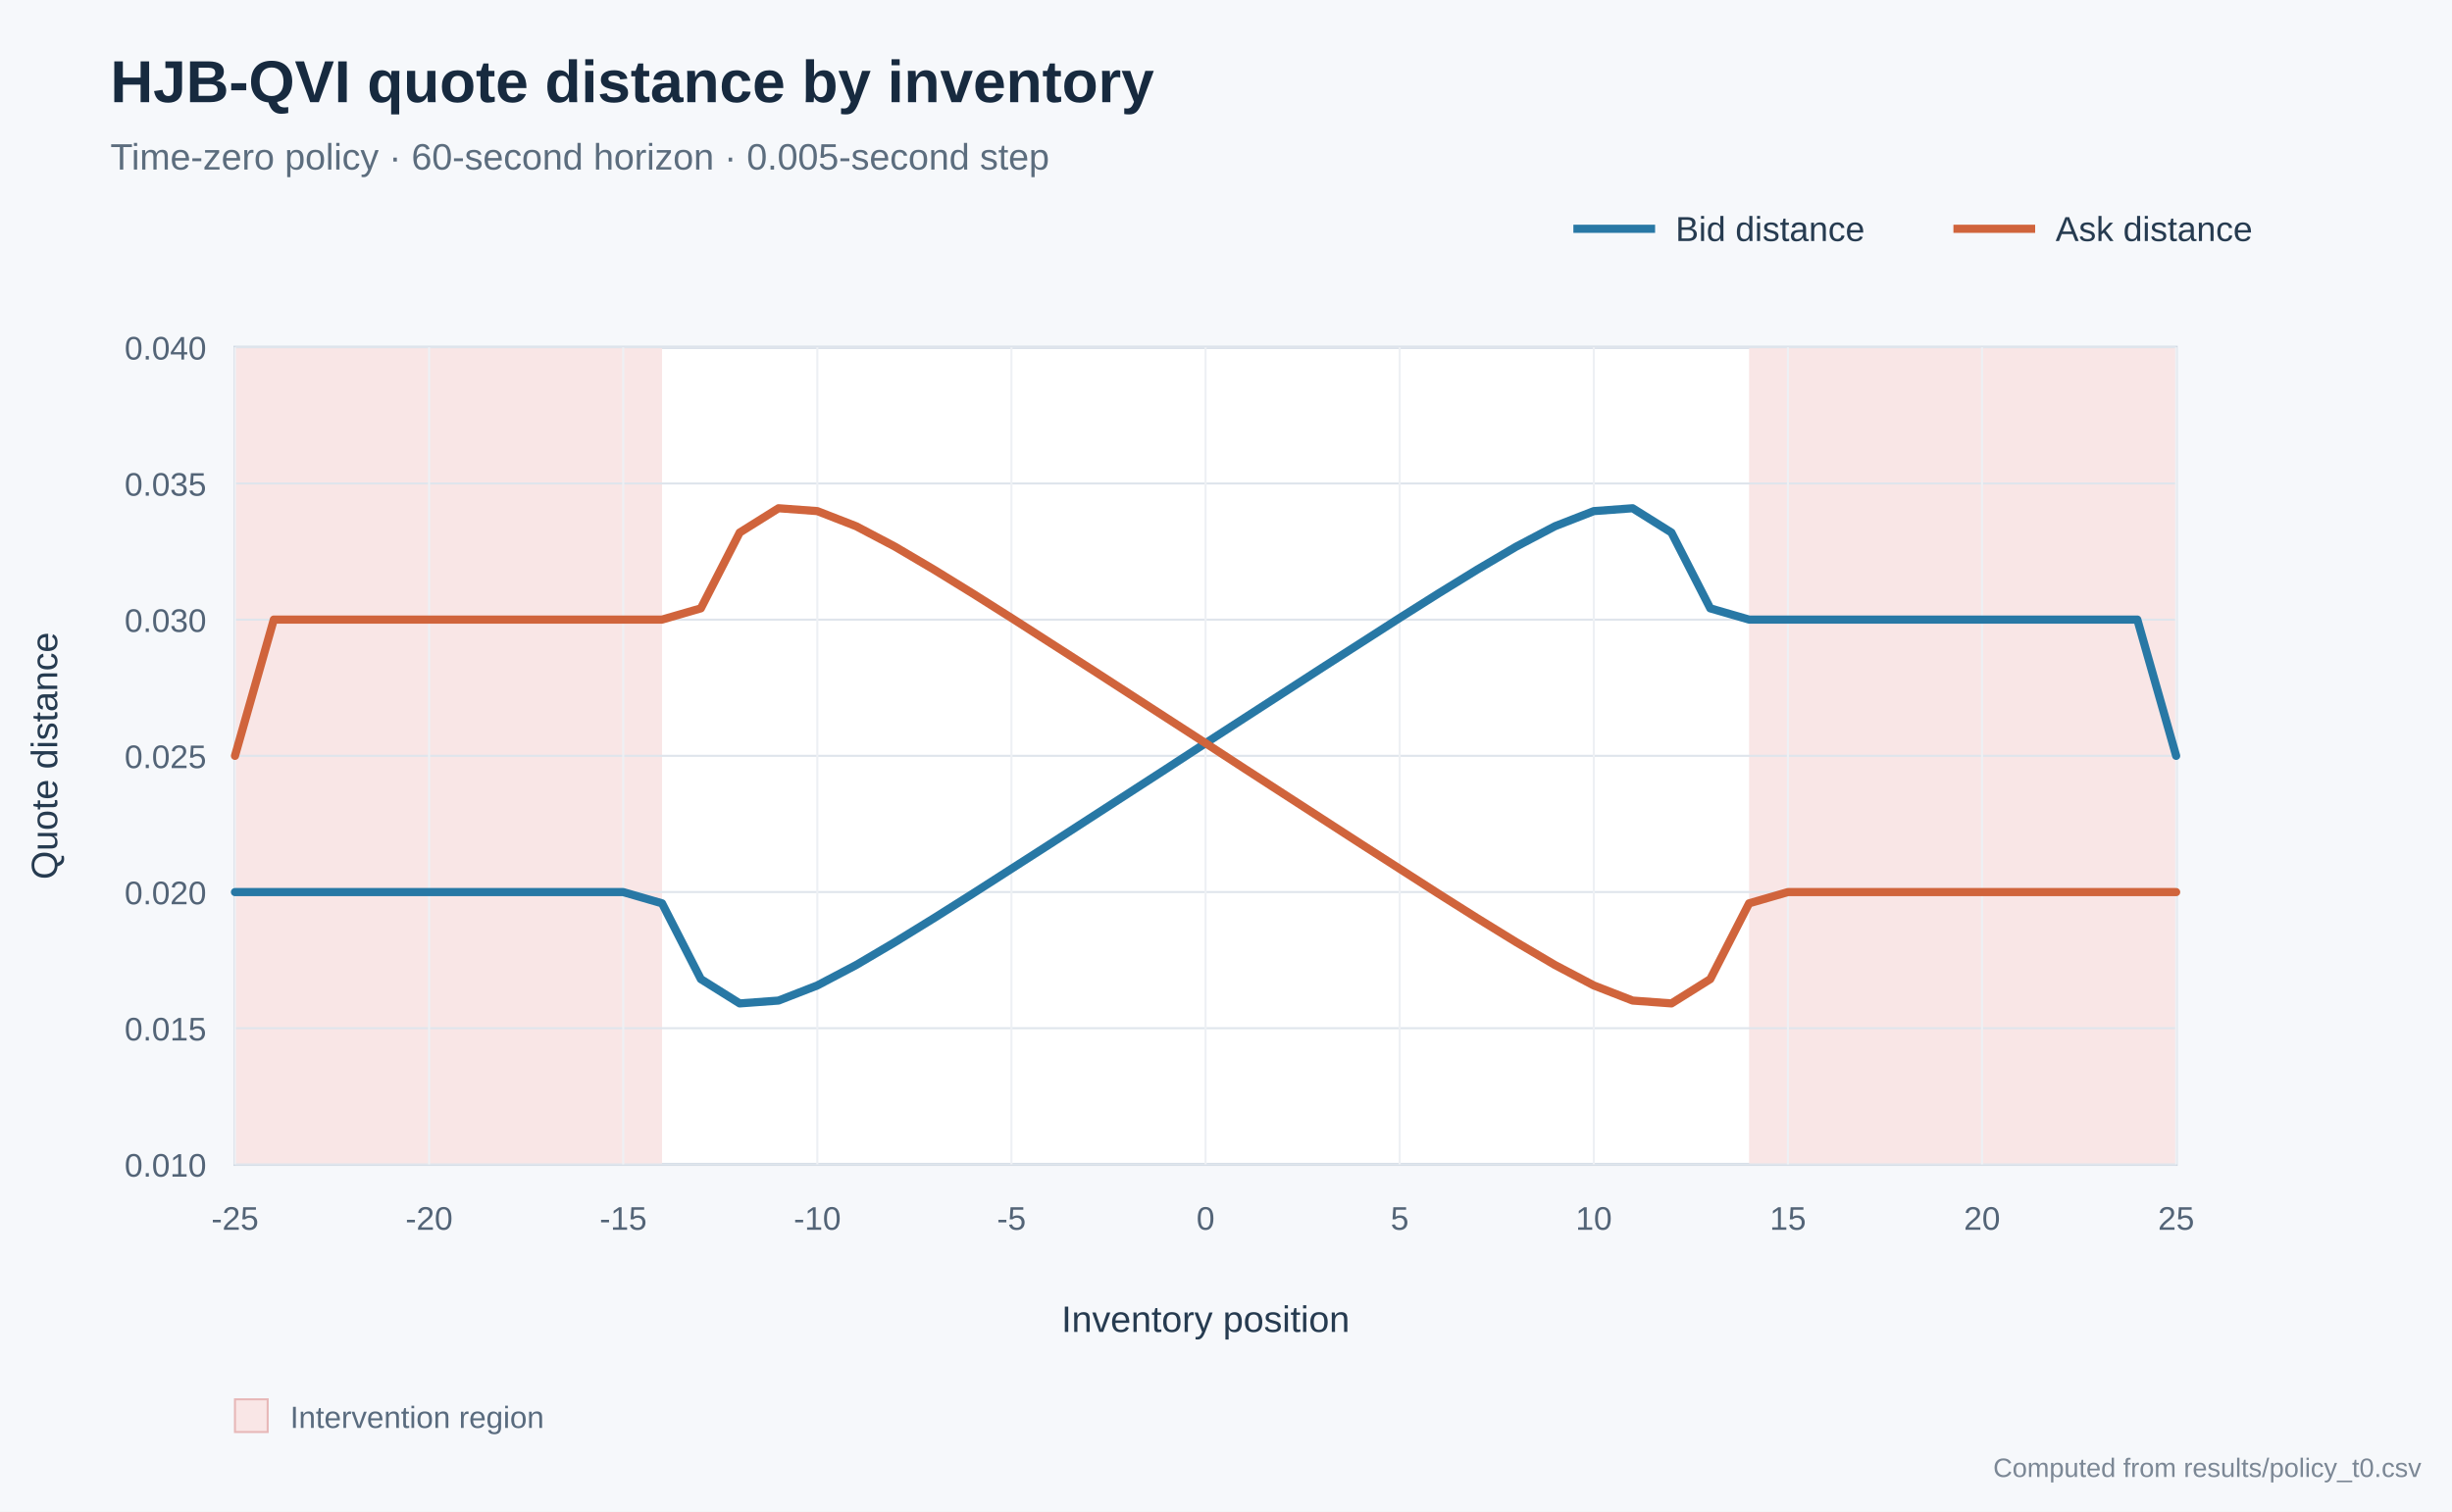
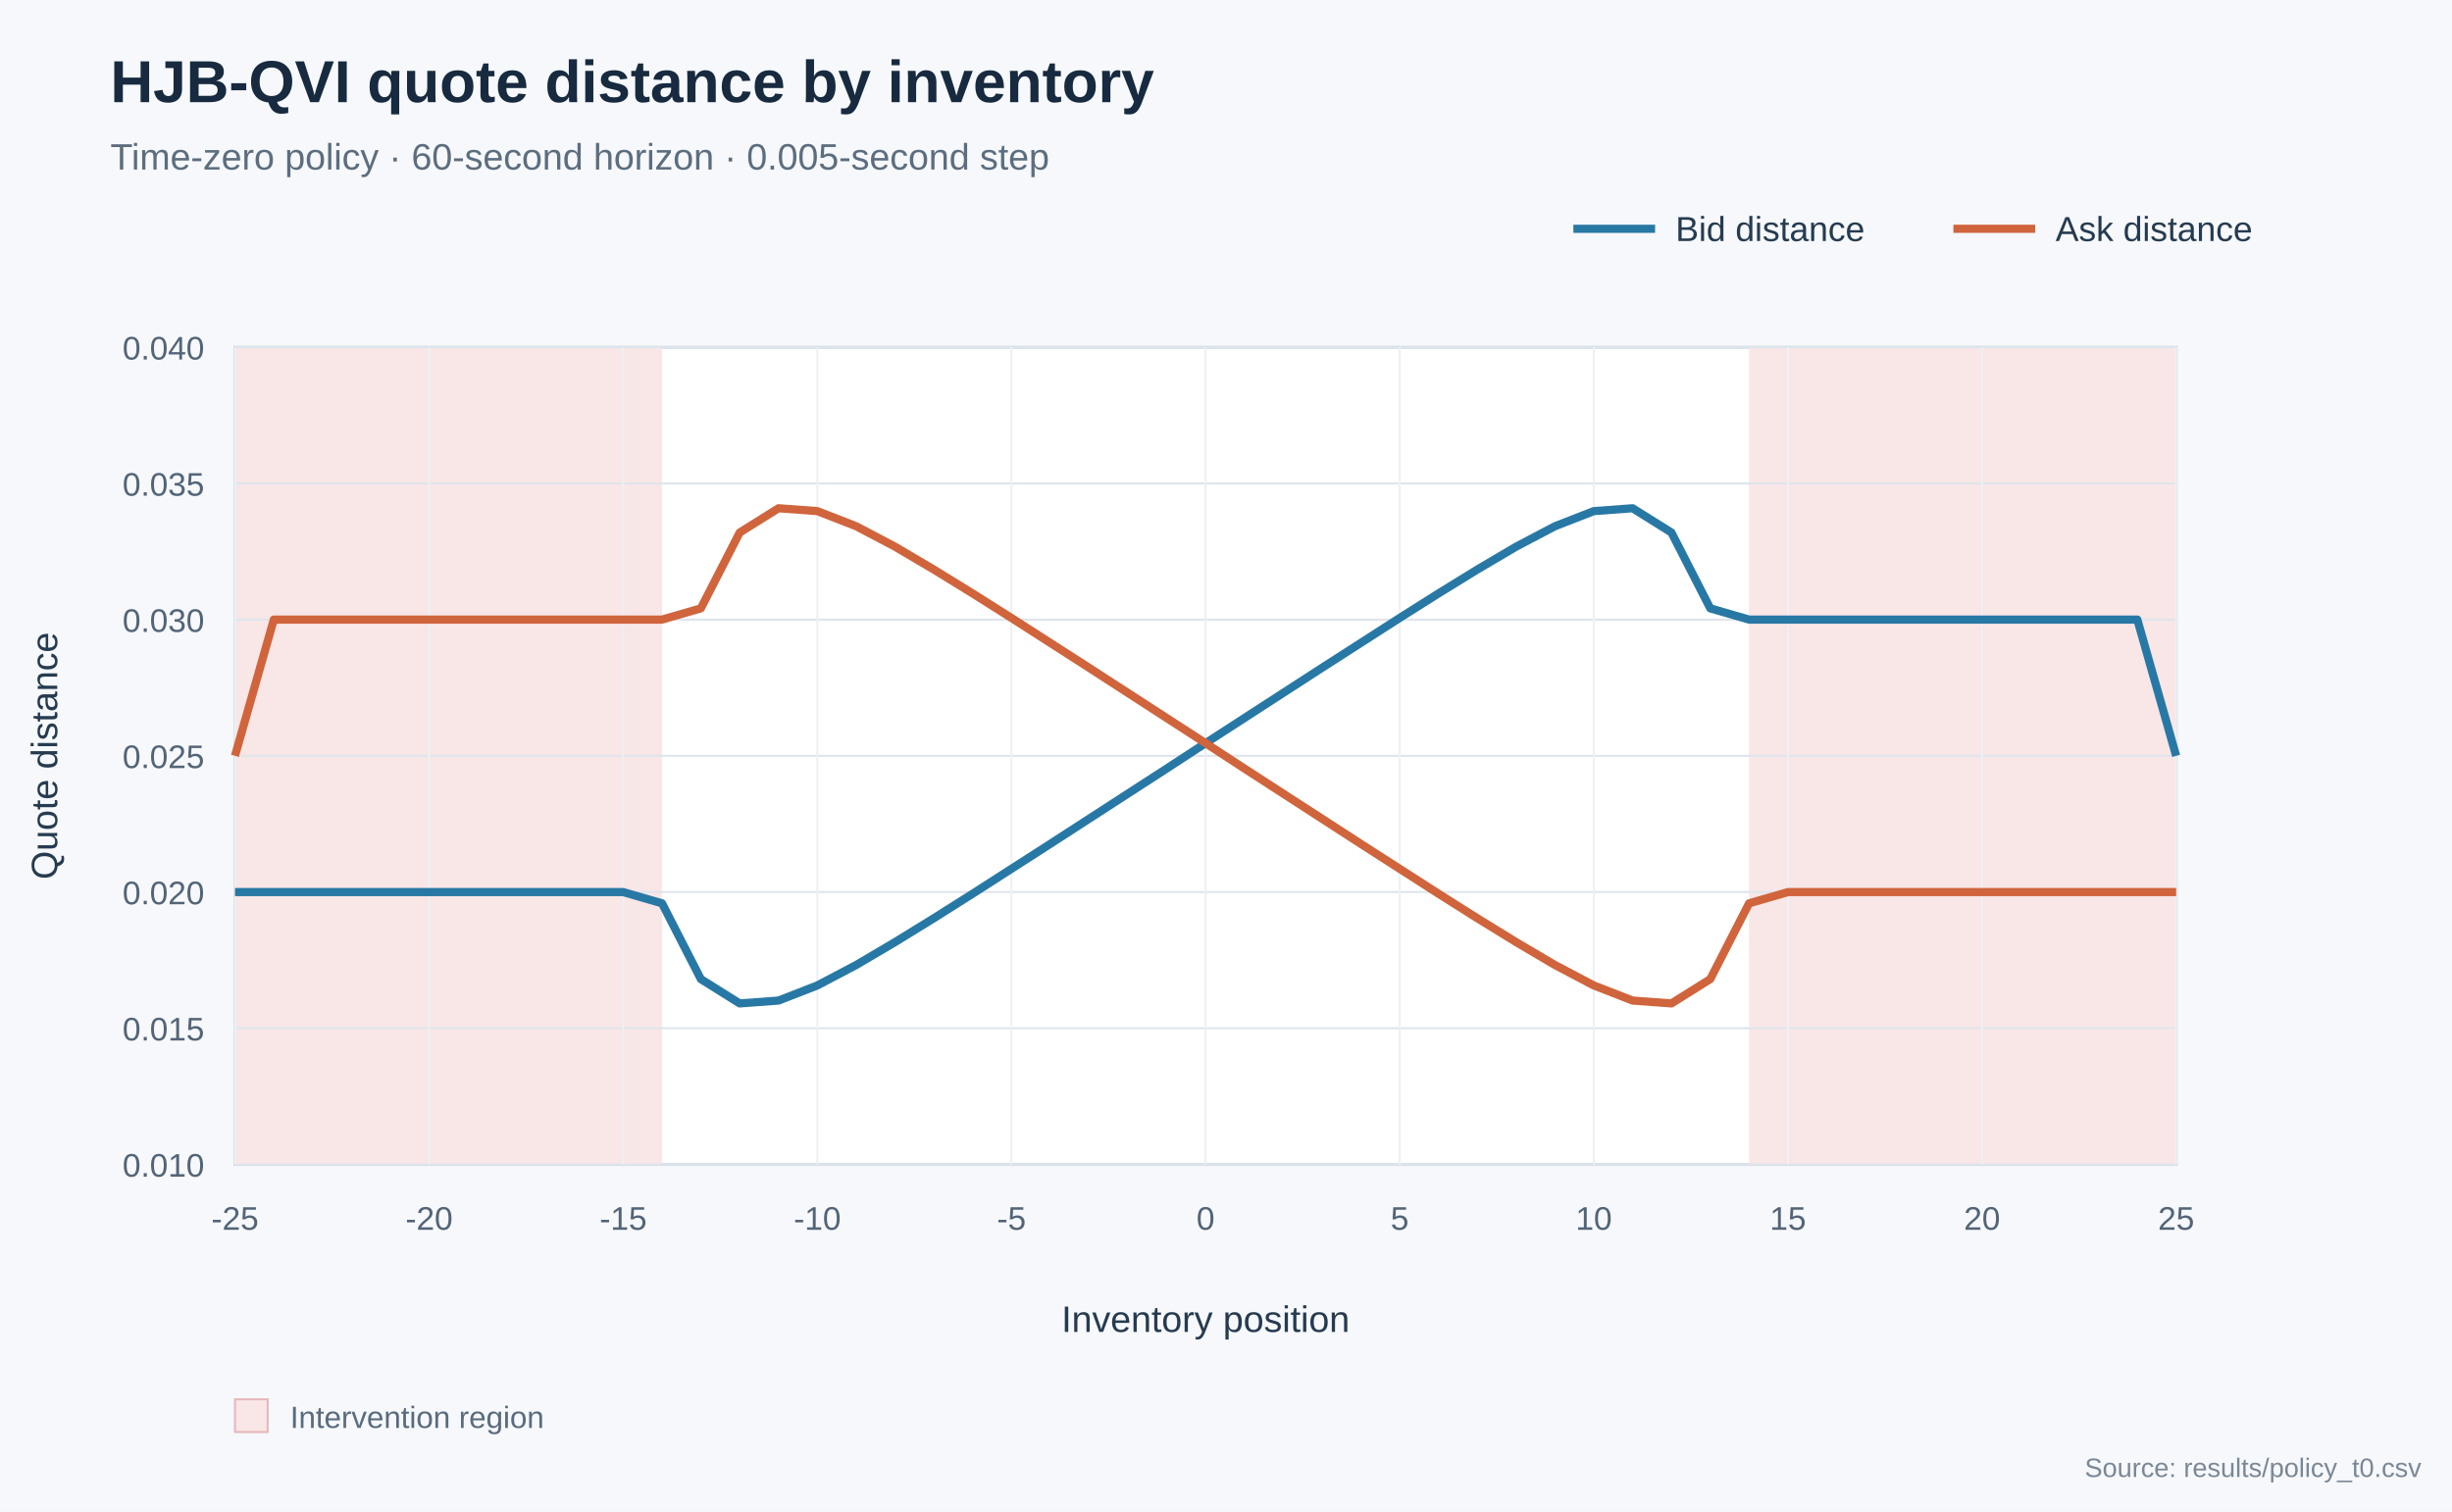
<svg xmlns="http://www.w3.org/2000/svg" width="1200" height="740" viewBox="0 0 1200 740">
  <rect width="1200" height="740" fill="#f6f8fb" />
  <text x="54" y="50" font-family="Arial,sans-serif" font-size="29" font-weight="700" fill="#172a3f">HJB-QVI quote distance by inventory</text>
  <text x="54" y="83" font-family="Arial,sans-serif" font-size="18" fill="#5c6d7e">Time-zero policy · 60-second horizon · 0.005-second step</text>
  <rect x="115" y="170" width="950" height="400" fill="#ffffff" stroke="#cfd8e3" stroke-width="1.5" />
  <rect x="115" y="170" width="209" height="400" fill="#f9e6e6" />
  <rect x="856" y="170" width="209" height="400" fill="#f9e6e6" />
-   <line x1="115" y1="570" x2="1065" y2="570" stroke="#dfe5ec" stroke-width="1" />
-   <text x="101" y="576" text-anchor="end" font-family="Arial,sans-serif" font-size="16" fill="#536477">0.010</text>
-   <line x1="115" y1="503.333" x2="1065" y2="503.333" stroke="#dfe5ec" stroke-width="1" />
-   <text x="101" y="509.333" text-anchor="end" font-family="Arial,sans-serif" font-size="16" fill="#536477">0.015</text>
-   <line x1="115" y1="436.667" x2="1065" y2="436.667" stroke="#dfe5ec" stroke-width="1" />
-   <text x="101" y="442.667" text-anchor="end" font-family="Arial,sans-serif" font-size="16" fill="#536477">0.020</text>
-   <line x1="115" y1="370" x2="1065" y2="370" stroke="#dfe5ec" stroke-width="1" />
-   <text x="101" y="376" text-anchor="end" font-family="Arial,sans-serif" font-size="16" fill="#536477">0.025</text>
-   <line x1="115" y1="303.333" x2="1065" y2="303.333" stroke="#dfe5ec" stroke-width="1" />
-   <text x="101" y="309.333" text-anchor="end" font-family="Arial,sans-serif" font-size="16" fill="#536477">0.030</text>
-   <line x1="115" y1="236.667" x2="1065" y2="236.667" stroke="#dfe5ec" stroke-width="1" />
-   <text x="101" y="242.667" text-anchor="end" font-family="Arial,sans-serif" font-size="16" fill="#536477">0.035</text>
-   <line x1="115" y1="170" x2="1065" y2="170" stroke="#dfe5ec" stroke-width="1" />
-   <text x="101" y="176" text-anchor="end" font-family="Arial,sans-serif" font-size="16" fill="#536477">0.040</text>
-   <line x1="115" y1="170" x2="115" y2="570" stroke="#edf0f4" stroke-width="1" />
+   <line x1="115" y1="570" x2="1065" y2="570" stroke="#dfe5ec" />
+   <text x="100" y="576" text-anchor="end" font-family="Arial,sans-serif" font-size="16" fill="#536477">0.010</text>
+   <line x1="115" y1="503.333" x2="1065" y2="503.333" stroke="#dfe5ec" />
+   <text x="100" y="509.333" text-anchor="end" font-family="Arial,sans-serif" font-size="16" fill="#536477">0.015</text>
+   <line x1="115" y1="436.667" x2="1065" y2="436.667" stroke="#dfe5ec" />
+   <text x="100" y="442.667" text-anchor="end" font-family="Arial,sans-serif" font-size="16" fill="#536477">0.020</text>
+   <line x1="115" y1="370" x2="1065" y2="370" stroke="#dfe5ec" />
+   <text x="100" y="376" text-anchor="end" font-family="Arial,sans-serif" font-size="16" fill="#536477">0.025</text>
+   <line x1="115" y1="303.333" x2="1065" y2="303.333" stroke="#dfe5ec" />
+   <text x="100" y="309.333" text-anchor="end" font-family="Arial,sans-serif" font-size="16" fill="#536477">0.030</text>
+   <line x1="115" y1="236.667" x2="1065" y2="236.667" stroke="#dfe5ec" />
+   <text x="100" y="242.667" text-anchor="end" font-family="Arial,sans-serif" font-size="16" fill="#536477">0.035</text>
+   <line x1="115" y1="170" x2="1065" y2="170" stroke="#dfe5ec" />
+   <text x="100" y="176" text-anchor="end" font-family="Arial,sans-serif" font-size="16" fill="#536477">0.040</text>
+   <line x1="115" y1="170" x2="115" y2="570" stroke="#edf0f4" />
  <text x="115" y="602" text-anchor="middle" font-family="Arial,sans-serif" font-size="16" fill="#536477">-25</text>
-   <line x1="210" y1="170" x2="210" y2="570" stroke="#edf0f4" stroke-width="1" />
+   <line x1="210" y1="170" x2="210" y2="570" stroke="#edf0f4" />
  <text x="210" y="602" text-anchor="middle" font-family="Arial,sans-serif" font-size="16" fill="#536477">-20</text>
-   <line x1="305" y1="170" x2="305" y2="570" stroke="#edf0f4" stroke-width="1" />
+   <line x1="305" y1="170" x2="305" y2="570" stroke="#edf0f4" />
  <text x="305" y="602" text-anchor="middle" font-family="Arial,sans-serif" font-size="16" fill="#536477">-15</text>
-   <line x1="400" y1="170" x2="400" y2="570" stroke="#edf0f4" stroke-width="1" />
+   <line x1="400" y1="170" x2="400" y2="570" stroke="#edf0f4" />
  <text x="400" y="602" text-anchor="middle" font-family="Arial,sans-serif" font-size="16" fill="#536477">-10</text>
-   <line x1="495" y1="170" x2="495" y2="570" stroke="#edf0f4" stroke-width="1" />
+   <line x1="495" y1="170" x2="495" y2="570" stroke="#edf0f4" />
  <text x="495" y="602" text-anchor="middle" font-family="Arial,sans-serif" font-size="16" fill="#536477">-5</text>
-   <line x1="590" y1="170" x2="590" y2="570" stroke="#edf0f4" stroke-width="1" />
+   <line x1="590" y1="170" x2="590" y2="570" stroke="#edf0f4" />
  <text x="590" y="602" text-anchor="middle" font-family="Arial,sans-serif" font-size="16" fill="#536477">0</text>
-   <line x1="685" y1="170" x2="685" y2="570" stroke="#edf0f4" stroke-width="1" />
+   <line x1="685" y1="170" x2="685" y2="570" stroke="#edf0f4" />
  <text x="685" y="602" text-anchor="middle" font-family="Arial,sans-serif" font-size="16" fill="#536477">5</text>
-   <line x1="780" y1="170" x2="780" y2="570" stroke="#edf0f4" stroke-width="1" />
+   <line x1="780" y1="170" x2="780" y2="570" stroke="#edf0f4" />
  <text x="780" y="602" text-anchor="middle" font-family="Arial,sans-serif" font-size="16" fill="#536477">10</text>
-   <line x1="875" y1="170" x2="875" y2="570" stroke="#edf0f4" stroke-width="1" />
+   <line x1="875" y1="170" x2="875" y2="570" stroke="#edf0f4" />
  <text x="875" y="602" text-anchor="middle" font-family="Arial,sans-serif" font-size="16" fill="#536477">15</text>
-   <line x1="970" y1="170" x2="970" y2="570" stroke="#edf0f4" stroke-width="1" />
+   <line x1="970" y1="170" x2="970" y2="570" stroke="#edf0f4" />
  <text x="970" y="602" text-anchor="middle" font-family="Arial,sans-serif" font-size="16" fill="#536477">20</text>
-   <line x1="1065" y1="170" x2="1065" y2="570" stroke="#edf0f4" stroke-width="1" />
+   <line x1="1065" y1="170" x2="1065" y2="570" stroke="#edf0f4" />
  <text x="1065" y="602" text-anchor="middle" font-family="Arial,sans-serif" font-size="16" fill="#536477">25</text>
-   <path d="M 115.0 436.7 L 134.0 436.7 L 153.0 436.7 L 172.0 436.7 L 191.0 436.7 L 210.0 436.7 L 229.0 436.7 L 248.0 436.7 L 267.0 436.7 L 286.0 436.7 L 305.0 436.7 L 324.0 442.2 L 343.0 479.3 L 362.0 491.2 L 381.0 489.8 L 400.0 482.4 L 419.0 472.4 L 438.0 461.2 L 457.0 449.5 L 476.0 437.5 L 495.0 425.3 L 514.0 413.1 L 533.0 400.8 L 552.0 388.5 L 571.0 376.2 L 590.0 363.8 L 609.0 351.5 L 628.0 339.2 L 647.0 326.9 L 666.0 314.7 L 685.0 302.5 L 704.0 290.5 L 723.0 278.8 L 742.0 267.6 L 761.0 257.6 L 780.0 250.2 L 799.0 248.8 L 818.0 260.7 L 837.0 297.8 L 856.0 303.3 L 875.0 303.3 L 894.0 303.3 L 913.0 303.3 L 932.0 303.3 L 951.0 303.3 L 970.0 303.3 L 989.0 303.3 L 1008.0 303.3 L 1027.0 303.3 L 1046.0 303.3 L 1065.0 370.0" fill="none" stroke="#2878a5" stroke-width="4" stroke-linejoin="round" stroke-linecap="round" />
-   <path d="M 115.0 370.0 L 134.0 303.3 L 153.0 303.3 L 172.0 303.3 L 191.0 303.3 L 210.0 303.3 L 229.0 303.3 L 248.0 303.3 L 267.0 303.3 L 286.0 303.3 L 305.0 303.3 L 324.0 303.3 L 343.0 297.8 L 362.0 260.7 L 381.0 248.8 L 400.0 250.2 L 419.0 257.6 L 438.0 267.6 L 457.0 278.8 L 476.0 290.5 L 495.0 302.5 L 514.0 314.7 L 533.0 326.9 L 552.0 339.2 L 571.0 351.5 L 590.0 363.8 L 609.0 376.2 L 628.0 388.5 L 647.0 400.8 L 666.0 413.1 L 685.0 425.3 L 704.0 437.5 L 723.0 449.5 L 742.0 461.2 L 761.0 472.4 L 780.0 482.4 L 799.0 489.8 L 818.0 491.2 L 837.0 479.3 L 856.0 442.2 L 875.0 436.7 L 894.0 436.7 L 913.0 436.7 L 932.0 436.7 L 951.0 436.7 L 970.0 436.7 L 989.0 436.7 L 1008.0 436.7 L 1027.0 436.7 L 1046.0 436.7 L 1065.0 436.7" fill="none" stroke="#d0643c" stroke-width="4" stroke-linejoin="round" stroke-linecap="round" />
+   <path d="M 115.0 436.7 L 134.0 436.7 L 153.0 436.7 L 172.0 436.7 L 191.0 436.7 L 210.0 436.7 L 229.0 436.7 L 248.0 436.7 L 267.0 436.7 L 286.0 436.7 L 305.0 436.7 L 324.0 442.2 L 343.0 479.3 L 362.0 491.2 L 381.0 489.8 L 400.0 482.4 L 419.0 472.4 L 438.0 461.2 L 457.0 449.5 L 476.0 437.5 L 495.0 425.3 L 514.0 413.1 L 533.0 400.8 L 552.0 388.5 L 571.0 376.2 L 590.0 363.8 L 609.0 351.5 L 628.0 339.2 L 647.0 326.9 L 666.0 314.7 L 685.0 302.5 L 704.0 290.5 L 723.0 278.8 L 742.0 267.6 L 761.0 257.6 L 780.0 250.2 L 799.0 248.8 L 818.0 260.7 L 837.0 297.8 L 856.0 303.3 L 875.0 303.3 L 894.0 303.3 L 913.0 303.3 L 932.0 303.3 L 951.0 303.3 L 970.0 303.3 L 989.0 303.3 L 1008.0 303.3 L 1027.0 303.3 L 1046.0 303.3 L 1065.0 370.0" fill="none" stroke="#2878a5" stroke-width="4" stroke-linejoin="round" />
+   <path d="M 115.0 370.0 L 134.0 303.3 L 153.0 303.3 L 172.0 303.3 L 191.0 303.3 L 210.0 303.3 L 229.0 303.3 L 248.0 303.3 L 267.0 303.3 L 286.0 303.3 L 305.0 303.3 L 324.0 303.3 L 343.0 297.8 L 362.0 260.7 L 381.0 248.8 L 400.0 250.2 L 419.0 257.6 L 438.0 267.6 L 457.0 278.8 L 476.0 290.5 L 495.0 302.5 L 514.0 314.7 L 533.0 326.9 L 552.0 339.2 L 571.0 351.5 L 590.0 363.8 L 609.0 376.2 L 628.0 388.5 L 647.0 400.8 L 666.0 413.1 L 685.0 425.3 L 704.0 437.5 L 723.0 449.5 L 742.0 461.2 L 761.0 472.4 L 780.0 482.4 L 799.0 489.8 L 818.0 491.2 L 837.0 479.3 L 856.0 442.2 L 875.0 436.7 L 894.0 436.7 L 913.0 436.7 L 932.0 436.7 L 951.0 436.7 L 970.0 436.7 L 989.0 436.7 L 1008.0 436.7 L 1027.0 436.7 L 1046.0 436.7 L 1065.0 436.7" fill="none" stroke="#d0643c" stroke-width="4" stroke-linejoin="round" />
  <text x="590" y="652" text-anchor="middle" font-family="Arial,sans-serif" font-size="18" fill="#263b50">Inventory position</text>
  <text x="28" y="370" transform="rotate(-90 28 370)" text-anchor="middle" font-family="Arial,sans-serif" font-size="18" fill="#263b50">Quote distance</text>
  <line x1="770" y1="112" x2="810" y2="112" stroke="#2878a5" stroke-width="4" />
  <text x="820" y="118" font-family="Arial,sans-serif" font-size="17" fill="#263b50">Bid distance</text>
  <line x1="956" y1="112" x2="996" y2="112" stroke="#d0643c" stroke-width="4" />
  <text x="1006" y="118" font-family="Arial,sans-serif" font-size="17" fill="#263b50">Ask distance</text>
  <rect x="115" y="685" width="16" height="16" fill="#f9e6e6" stroke="#e7b8b8" />
  <text x="142" y="699" font-family="Arial,sans-serif" font-size="15" fill="#596b7e">Intervention region</text>
-   <text x="1185" y="723" text-anchor="end" font-family="Arial,sans-serif" font-size="13" fill="#7b8795">Computed from results/policy_t0.csv</text>
+   <text x="1185" y="723" text-anchor="end" font-family="Arial,sans-serif" font-size="13" fill="#7b8795">Source: results/policy_t0.csv</text>
</svg>
